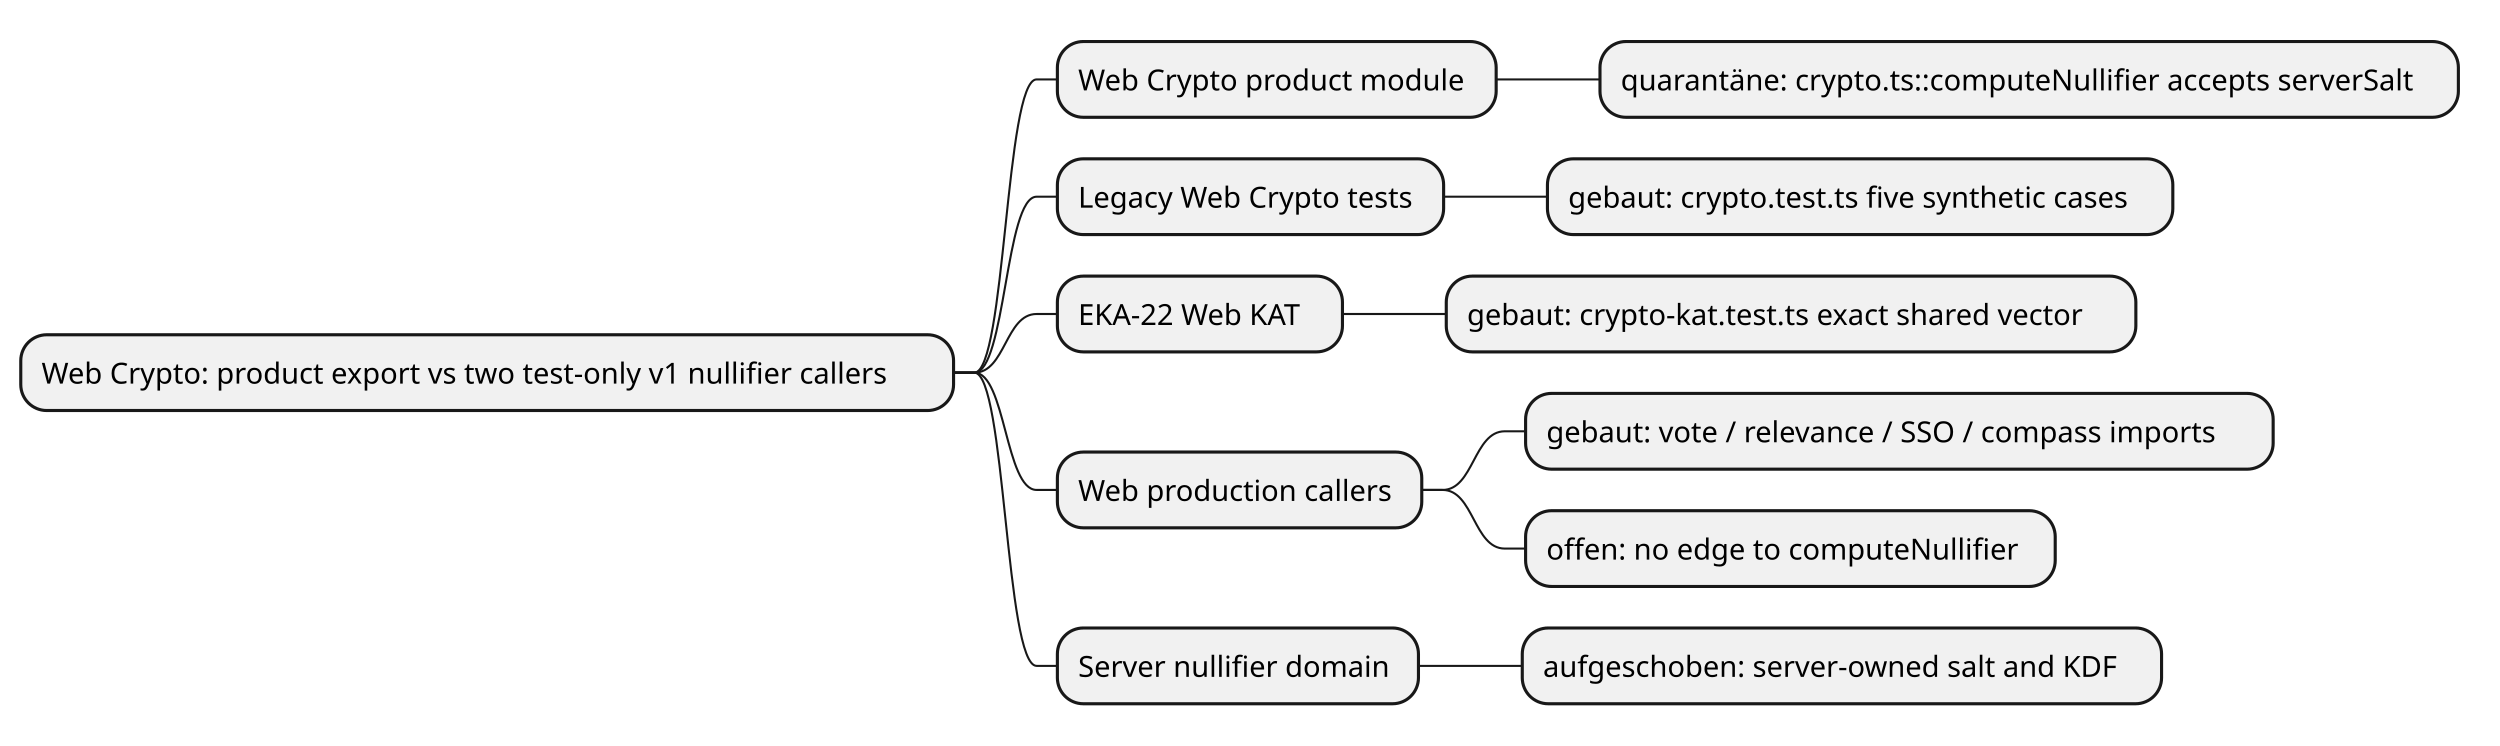
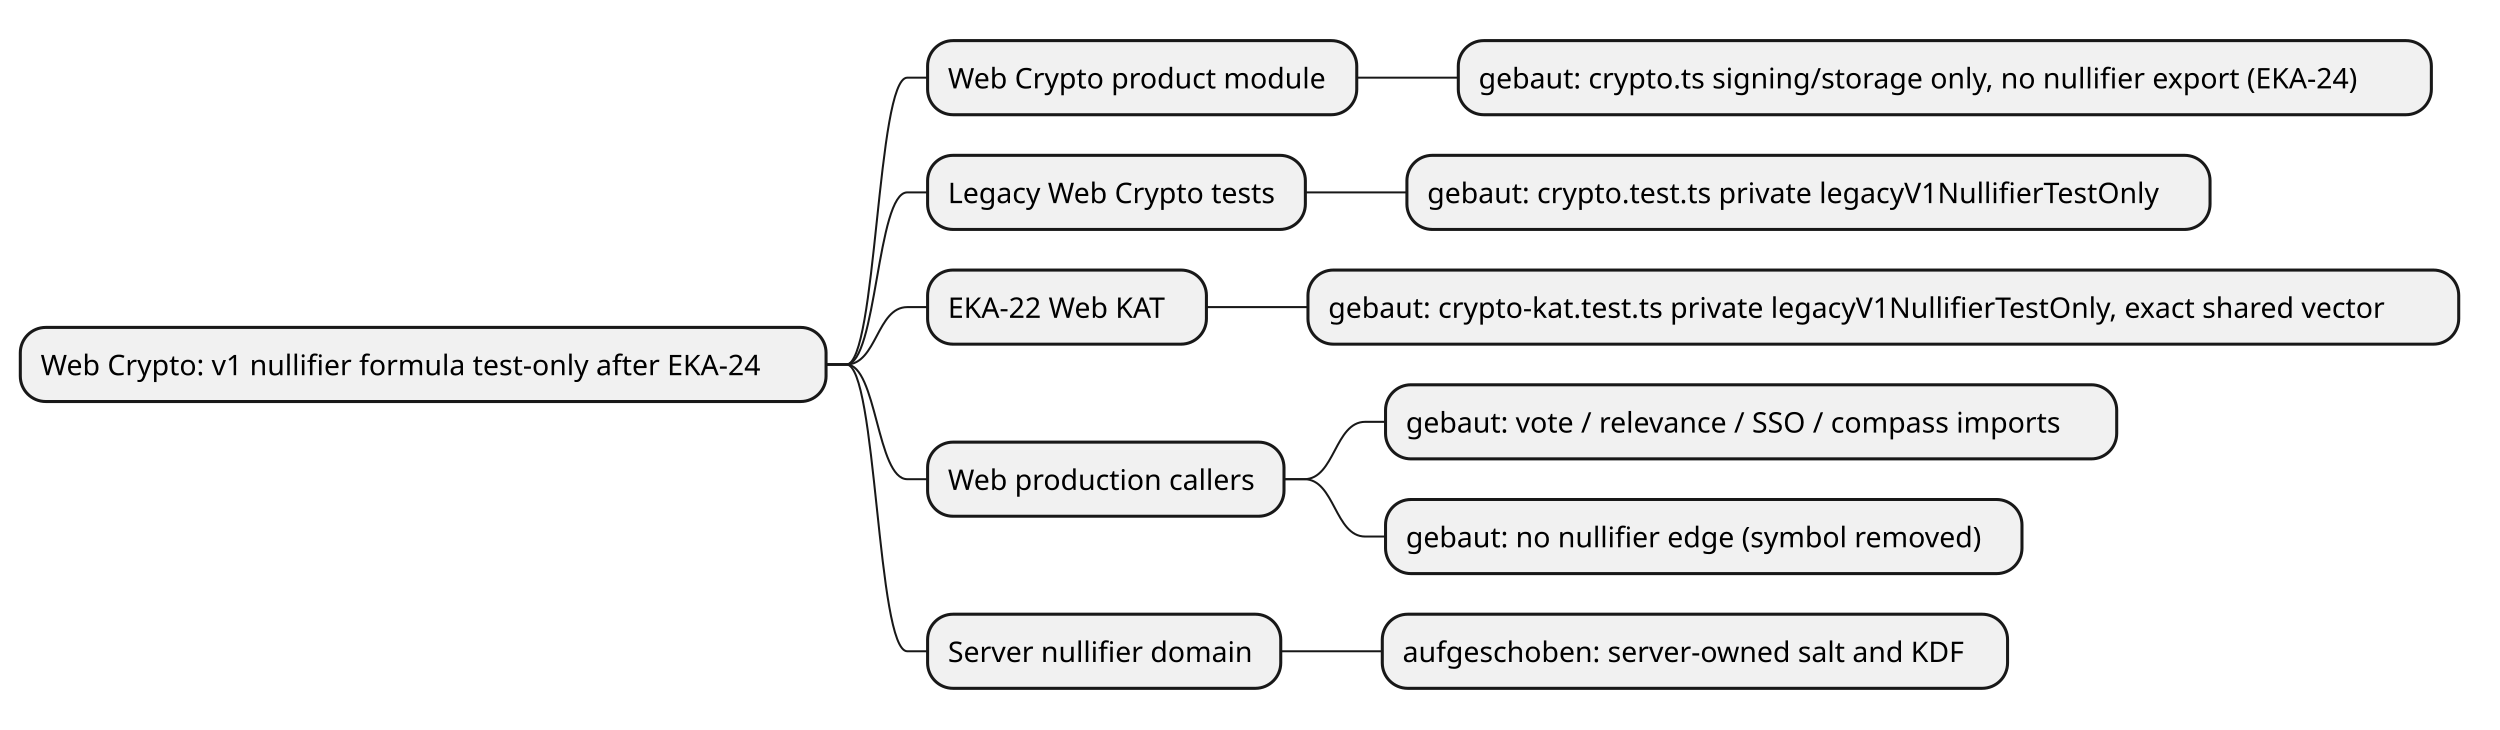
- <svg xmlns="http://www.w3.org/2000/svg" version="1.1" data-diagram-type="MINDMAP" style="width:1204px;height:359px;background:#FFFFFF;" width="1204px" height="359px" viewBox="0 0 1204 359" zoomAndPan="magnify" preserveAspectRatio="none" contentStyleType="text/css">
+ <svg xmlns="http://www.w3.org/2000/svg" version="1.1" data-diagram-type="MINDMAP" style="width:1231px;height:359px;background:#FFFFFF;" width="1231px" height="359px" viewBox="0 0 1231 359" zoomAndPan="magnify" preserveAspectRatio="none" contentStyleType="text/css">
  <defs />
  <g font-family="sans-serif" lengthAdjust="spacing">
-     <rect x="10" y="161.221" width="449.235" height="36.488" fill="#F1F1F1" style="stroke:#181818;stroke-width:1.5;" rx="12.5" ry="12.5" />
-     <text x="20" y="184.756" fill="#000" font-size="14" textLength="429.235">Web Crypto: product export vs two test-only v1 nullifier callers</text>
-     <rect x="509.235" y="20" width="211.317" height="36.488" fill="#F1F1F1" style="stroke:#181818;stroke-width:1.5;" rx="12.5" ry="12.5" />
-     <text x="519.235" y="43.535" fill="#000" font-size="14" textLength="191.317">Web Crypto product module</text>
-     <rect x="770.553" y="20" width="413.401" height="36.488" fill="#F1F1F1" style="stroke:#181818;stroke-width:1.5;" rx="12.5" ry="12.5" />
-     <text x="780.553" y="43.535" fill="#000" font-size="14" textLength="393.401">quarantäne: crypto.ts::computeNullifier accepts serverSalt</text>
-     <path d="M720.553,38.244 L730.553,38.244 C745.553,38.244 745.553,38.244 760.553,38.244 L770.553,38.244" style="stroke:#181818;stroke-width:1;" fill="none" />
-     <path d="M459.235,179.465 L469.235,179.465 C484.235,179.465 484.235,38.244 499.235,38.244 L509.235,38.244" style="stroke:#181818;stroke-width:1;" fill="none" />
-     <rect x="509.235" y="76.488" width="186.011" height="36.488" fill="#F1F1F1" style="stroke:#181818;stroke-width:1.5;" rx="12.5" ry="12.5" />
-     <text x="519.235" y="100.023" fill="#000" font-size="14" textLength="166.011">Legacy Web Crypto tests</text>
-     <rect x="745.246" y="76.488" width="301.183" height="36.488" fill="#F1F1F1" style="stroke:#181818;stroke-width:1.5;" rx="12.5" ry="12.5" />
-     <text x="755.246" y="100.023" fill="#000" font-size="14" textLength="281.183">gebaut: crypto.test.ts five synthetic cases</text>
-     <path d="M695.246,94.732 L705.246,94.732 C720.246,94.732 720.246,94.732 735.246,94.732 L745.246,94.732" style="stroke:#181818;stroke-width:1;" fill="none" />
-     <path d="M459.235,179.465 L469.235,179.465 C484.235,179.465 484.235,94.732 499.235,94.732 L509.235,94.732" style="stroke:#181818;stroke-width:1;" fill="none" />
-     <rect x="509.235" y="132.977" width="137.291" height="36.488" fill="#F1F1F1" style="stroke:#181818;stroke-width:1.5;" rx="12.5" ry="12.5" />
-     <text x="519.235" y="156.512" fill="#000" font-size="14" textLength="117.291">EKA-22 Web KAT</text>
-     <rect x="696.526" y="132.977" width="332.102" height="36.488" fill="#F1F1F1" style="stroke:#181818;stroke-width:1.5;" rx="12.5" ry="12.5" />
-     <text x="706.526" y="156.512" fill="#000" font-size="14" textLength="312.102">gebaut: crypto-kat.test.ts exact shared vector</text>
-     <path d="M646.526,151.221 L656.526,151.221 C671.526,151.221 671.526,151.221 686.526,151.221 L696.526,151.221" style="stroke:#181818;stroke-width:1;" fill="none" />
-     <path d="M459.235,179.465 L469.235,179.465 C484.235,179.465 484.235,151.221 499.235,151.221 L509.235,151.221" style="stroke:#181818;stroke-width:1;" fill="none" />
-     <rect x="509.235" y="217.709" width="175.49" height="36.488" fill="#F1F1F1" style="stroke:#181818;stroke-width:1.5;" rx="12.5" ry="12.5" />
-     <text x="519.235" y="241.244" fill="#000" font-size="14" textLength="155.49">Web production callers</text>
-     <rect x="734.726" y="189.465" width="360.026" height="36.488" fill="#F1F1F1" style="stroke:#181818;stroke-width:1.5;" rx="12.5" ry="12.5" />
-     <text x="744.726" y="213" fill="#000" font-size="14" textLength="340.026">gebaut: vote / relevance / SSO / compass imports</text>
-     <path d="M684.726,235.953 L694.726,235.953 C709.726,235.953 709.726,207.709 724.726,207.709 L734.726,207.709" style="stroke:#181818;stroke-width:1;" fill="none" />
-     <rect x="734.726" y="245.953" width="255.067" height="36.488" fill="#F1F1F1" style="stroke:#181818;stroke-width:1.5;" rx="12.5" ry="12.5" />
-     <text x="744.726" y="269.488" fill="#000" font-size="14" textLength="235.067">offen: no edge to computeNullifier</text>
-     <path d="M684.726,235.953 L694.726,235.953 C709.726,235.953 709.726,264.197 724.726,264.197 L734.726,264.197" style="stroke:#181818;stroke-width:1;" fill="none" />
-     <path d="M459.235,179.465 L469.235,179.465 C484.235,179.465 484.235,235.953 499.235,235.953 L509.235,235.953" style="stroke:#181818;stroke-width:1;" fill="none" />
-     <rect x="509.235" y="302.441" width="173.891" height="36.488" fill="#F1F1F1" style="stroke:#181818;stroke-width:1.5;" rx="12.5" ry="12.5" />
-     <text x="519.235" y="325.977" fill="#000" font-size="14" textLength="153.891">Server nullifier domain</text>
-     <rect x="733.126" y="302.441" width="307.882" height="36.488" fill="#F1F1F1" style="stroke:#181818;stroke-width:1.5;" rx="12.5" ry="12.5" />
-     <text x="743.126" y="325.977" fill="#000" font-size="14" textLength="287.882">aufgeschoben: server-owned salt and KDF</text>
-     <path d="M683.126,320.686 L693.126,320.686 C708.126,320.686 708.126,320.686 723.126,320.686 L733.126,320.686" style="stroke:#181818;stroke-width:1;" fill="none" />
-     <path d="M459.235,179.465 L469.235,179.465 C484.235,179.465 484.235,320.686 499.235,320.686 L509.235,320.686" style="stroke:#181818;stroke-width:1;" fill="none" />
+     <rect x="10" y="161.221" width="396.749" height="36.488" fill="#F1F1F1" style="stroke:#181818;stroke-width:1.5;" rx="12.5" ry="12.5" />
+     <text x="20" y="184.756" fill="#000" font-size="14" textLength="376.749">Web Crypto: v1 nullifier formula test-only after EKA-24</text>
+     <rect x="456.749" y="20" width="211.317" height="36.488" fill="#F1F1F1" style="stroke:#181818;stroke-width:1.5;" rx="12.5" ry="12.5" />
+     <text x="466.749" y="43.535" fill="#000" font-size="14" textLength="191.317">Web Crypto product module</text>
+     <rect x="718.066" y="20" width="479.136" height="36.488" fill="#F1F1F1" style="stroke:#181818;stroke-width:1.5;" rx="12.5" ry="12.5" />
+     <text x="728.066" y="43.535" fill="#000" font-size="14" textLength="459.136">gebaut: crypto.ts signing/storage only, no nullifier export (EKA-24)</text>
+     <path d="M668.066,38.244 L678.066,38.244 C693.066,38.244 693.066,38.244 708.066,38.244 L718.066,38.244" style="stroke:#181818;stroke-width:1;" fill="none" />
+     <path d="M406.749,179.465 L416.749,179.465 C431.749,179.465 431.749,38.244 446.749,38.244 L456.749,38.244" style="stroke:#181818;stroke-width:1;" fill="none" />
+     <rect x="456.749" y="76.488" width="186.011" height="36.488" fill="#F1F1F1" style="stroke:#181818;stroke-width:1.5;" rx="12.5" ry="12.5" />
+     <text x="466.749" y="100.023" fill="#000" font-size="14" textLength="166.011">Legacy Web Crypto tests</text>
+     <rect x="692.76" y="76.488" width="395.464" height="36.488" fill="#F1F1F1" style="stroke:#181818;stroke-width:1.5;" rx="12.5" ry="12.5" />
+     <text x="702.76" y="100.023" fill="#000" font-size="14" textLength="375.464">gebaut: crypto.test.ts private legacyV1NullifierTestOnly</text>
+     <path d="M642.76,94.732 L652.76,94.732 C667.76,94.732 667.76,94.732 682.76,94.732 L692.76,94.732" style="stroke:#181818;stroke-width:1;" fill="none" />
+     <path d="M406.749,179.465 L416.749,179.465 C431.749,179.465 431.749,94.732 446.749,94.732 L456.749,94.732" style="stroke:#181818;stroke-width:1;" fill="none" />
+     <rect x="456.749" y="132.977" width="137.291" height="36.488" fill="#F1F1F1" style="stroke:#181818;stroke-width:1.5;" rx="12.5" ry="12.5" />
+     <text x="466.749" y="156.512" fill="#000" font-size="14" textLength="117.291">EKA-22 Web KAT</text>
+     <rect x="644.04" y="132.977" width="566.636" height="36.488" fill="#F1F1F1" style="stroke:#181818;stroke-width:1.5;" rx="12.5" ry="12.5" />
+     <text x="654.04" y="156.512" fill="#000" font-size="14" textLength="546.636">gebaut: crypto-kat.test.ts private legacyV1NullifierTestOnly, exact shared vector</text>
+     <path d="M594.04,151.221 L604.04,151.221 C619.04,151.221 619.04,151.221 634.04,151.221 L644.04,151.221" style="stroke:#181818;stroke-width:1;" fill="none" />
+     <path d="M406.749,179.465 L416.749,179.465 C431.749,179.465 431.749,151.221 446.749,151.221 L456.749,151.221" style="stroke:#181818;stroke-width:1;" fill="none" />
+     <rect x="456.749" y="217.709" width="175.49" height="36.488" fill="#F1F1F1" style="stroke:#181818;stroke-width:1.5;" rx="12.5" ry="12.5" />
+     <text x="466.749" y="241.244" fill="#000" font-size="14" textLength="155.49">Web production callers</text>
+     <rect x="682.239" y="189.465" width="360.026" height="36.488" fill="#F1F1F1" style="stroke:#181818;stroke-width:1.5;" rx="12.5" ry="12.5" />
+     <text x="692.239" y="213" fill="#000" font-size="14" textLength="340.026">gebaut: vote / relevance / SSO / compass imports</text>
+     <path d="M632.239,235.953 L642.239,235.953 C657.239,235.953 657.239,207.709 672.239,207.709 L682.239,207.709" style="stroke:#181818;stroke-width:1;" fill="none" />
+     <rect x="682.239" y="245.953" width="313.385" height="36.488" fill="#F1F1F1" style="stroke:#181818;stroke-width:1.5;" rx="12.5" ry="12.5" />
+     <text x="692.239" y="269.488" fill="#000" font-size="14" textLength="293.385">gebaut: no nullifier edge (symbol removed)</text>
+     <path d="M632.239,235.953 L642.239,235.953 C657.239,235.953 657.239,264.197 672.239,264.197 L682.239,264.197" style="stroke:#181818;stroke-width:1;" fill="none" />
+     <path d="M406.749,179.465 L416.749,179.465 C431.749,179.465 431.749,235.953 446.749,235.953 L456.749,235.953" style="stroke:#181818;stroke-width:1;" fill="none" />
+     <rect x="456.749" y="302.441" width="173.891" height="36.488" fill="#F1F1F1" style="stroke:#181818;stroke-width:1.5;" rx="12.5" ry="12.5" />
+     <text x="466.749" y="325.977" fill="#000" font-size="14" textLength="153.891">Server nullifier domain</text>
+     <rect x="680.64" y="302.441" width="307.882" height="36.488" fill="#F1F1F1" style="stroke:#181818;stroke-width:1.5;" rx="12.5" ry="12.5" />
+     <text x="690.64" y="325.977" fill="#000" font-size="14" textLength="287.882">aufgeschoben: server-owned salt and KDF</text>
+     <path d="M630.64,320.686 L640.64,320.686 C655.64,320.686 655.64,320.686 670.64,320.686 L680.64,320.686" style="stroke:#181818;stroke-width:1;" fill="none" />
+     <path d="M406.749,179.465 L416.749,179.465 C431.749,179.465 431.749,320.686 446.749,320.686 L456.749,320.686" style="stroke:#181818;stroke-width:1;" fill="none" />
  </g>
</svg>
